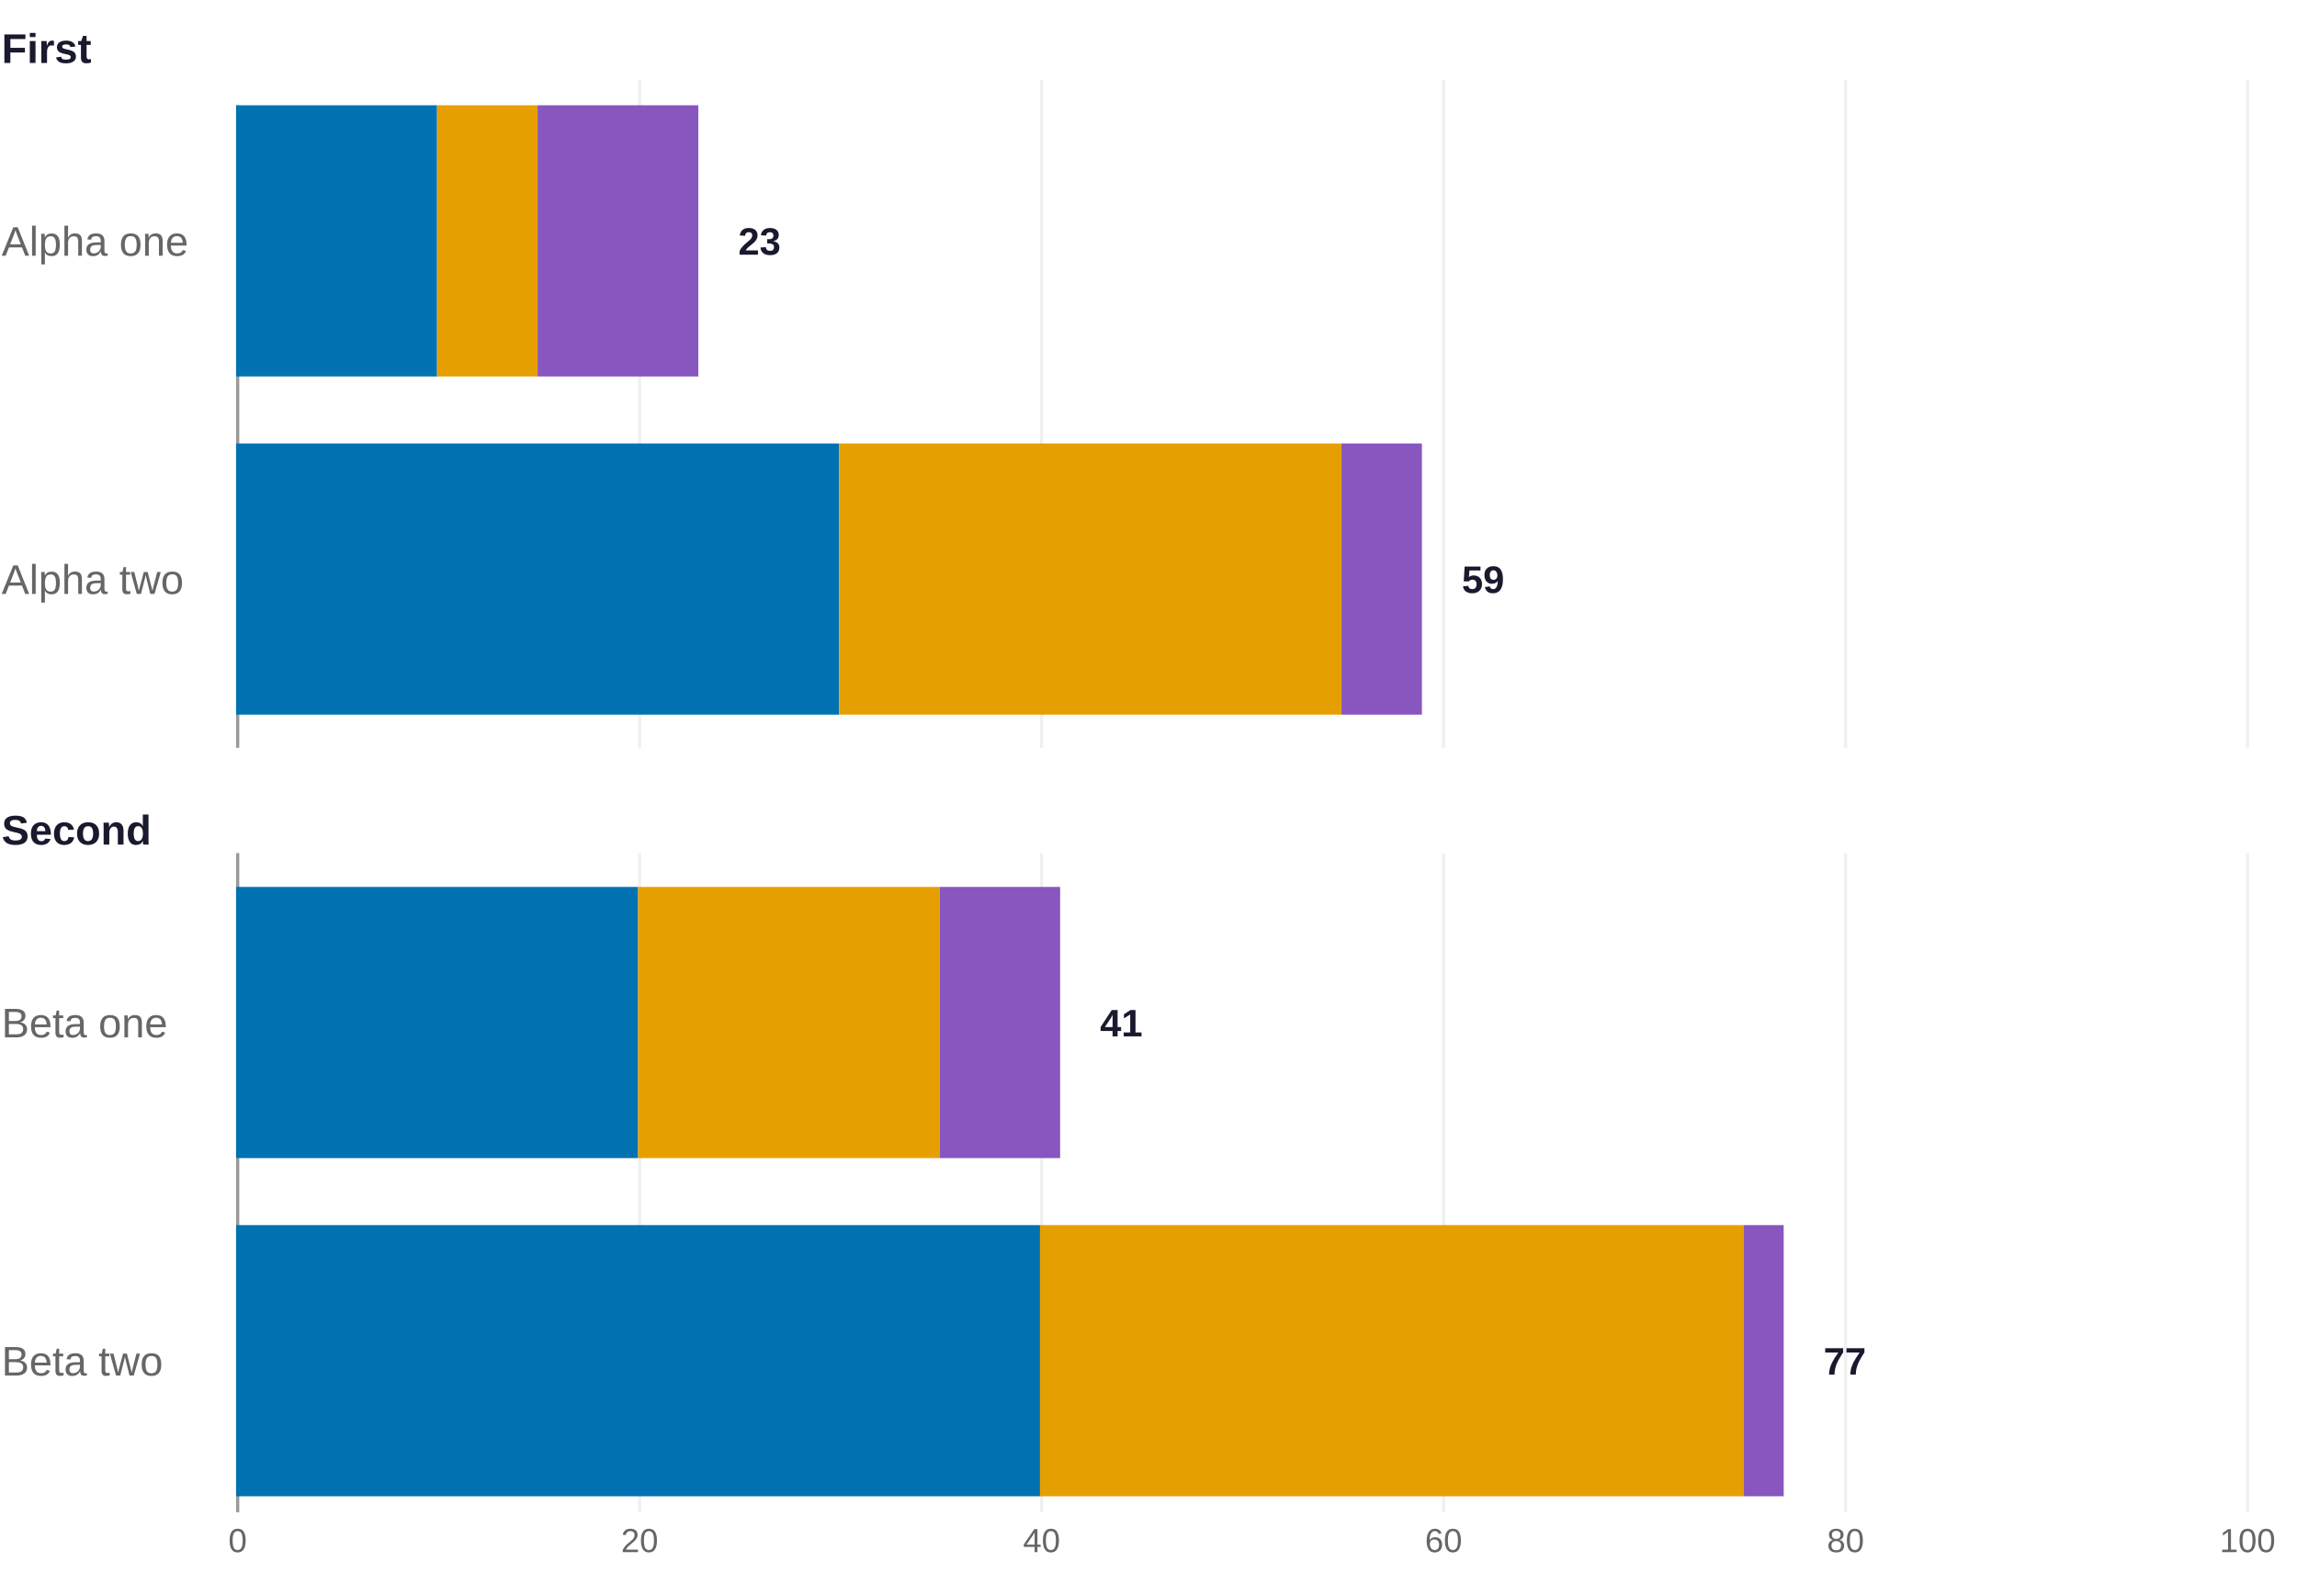
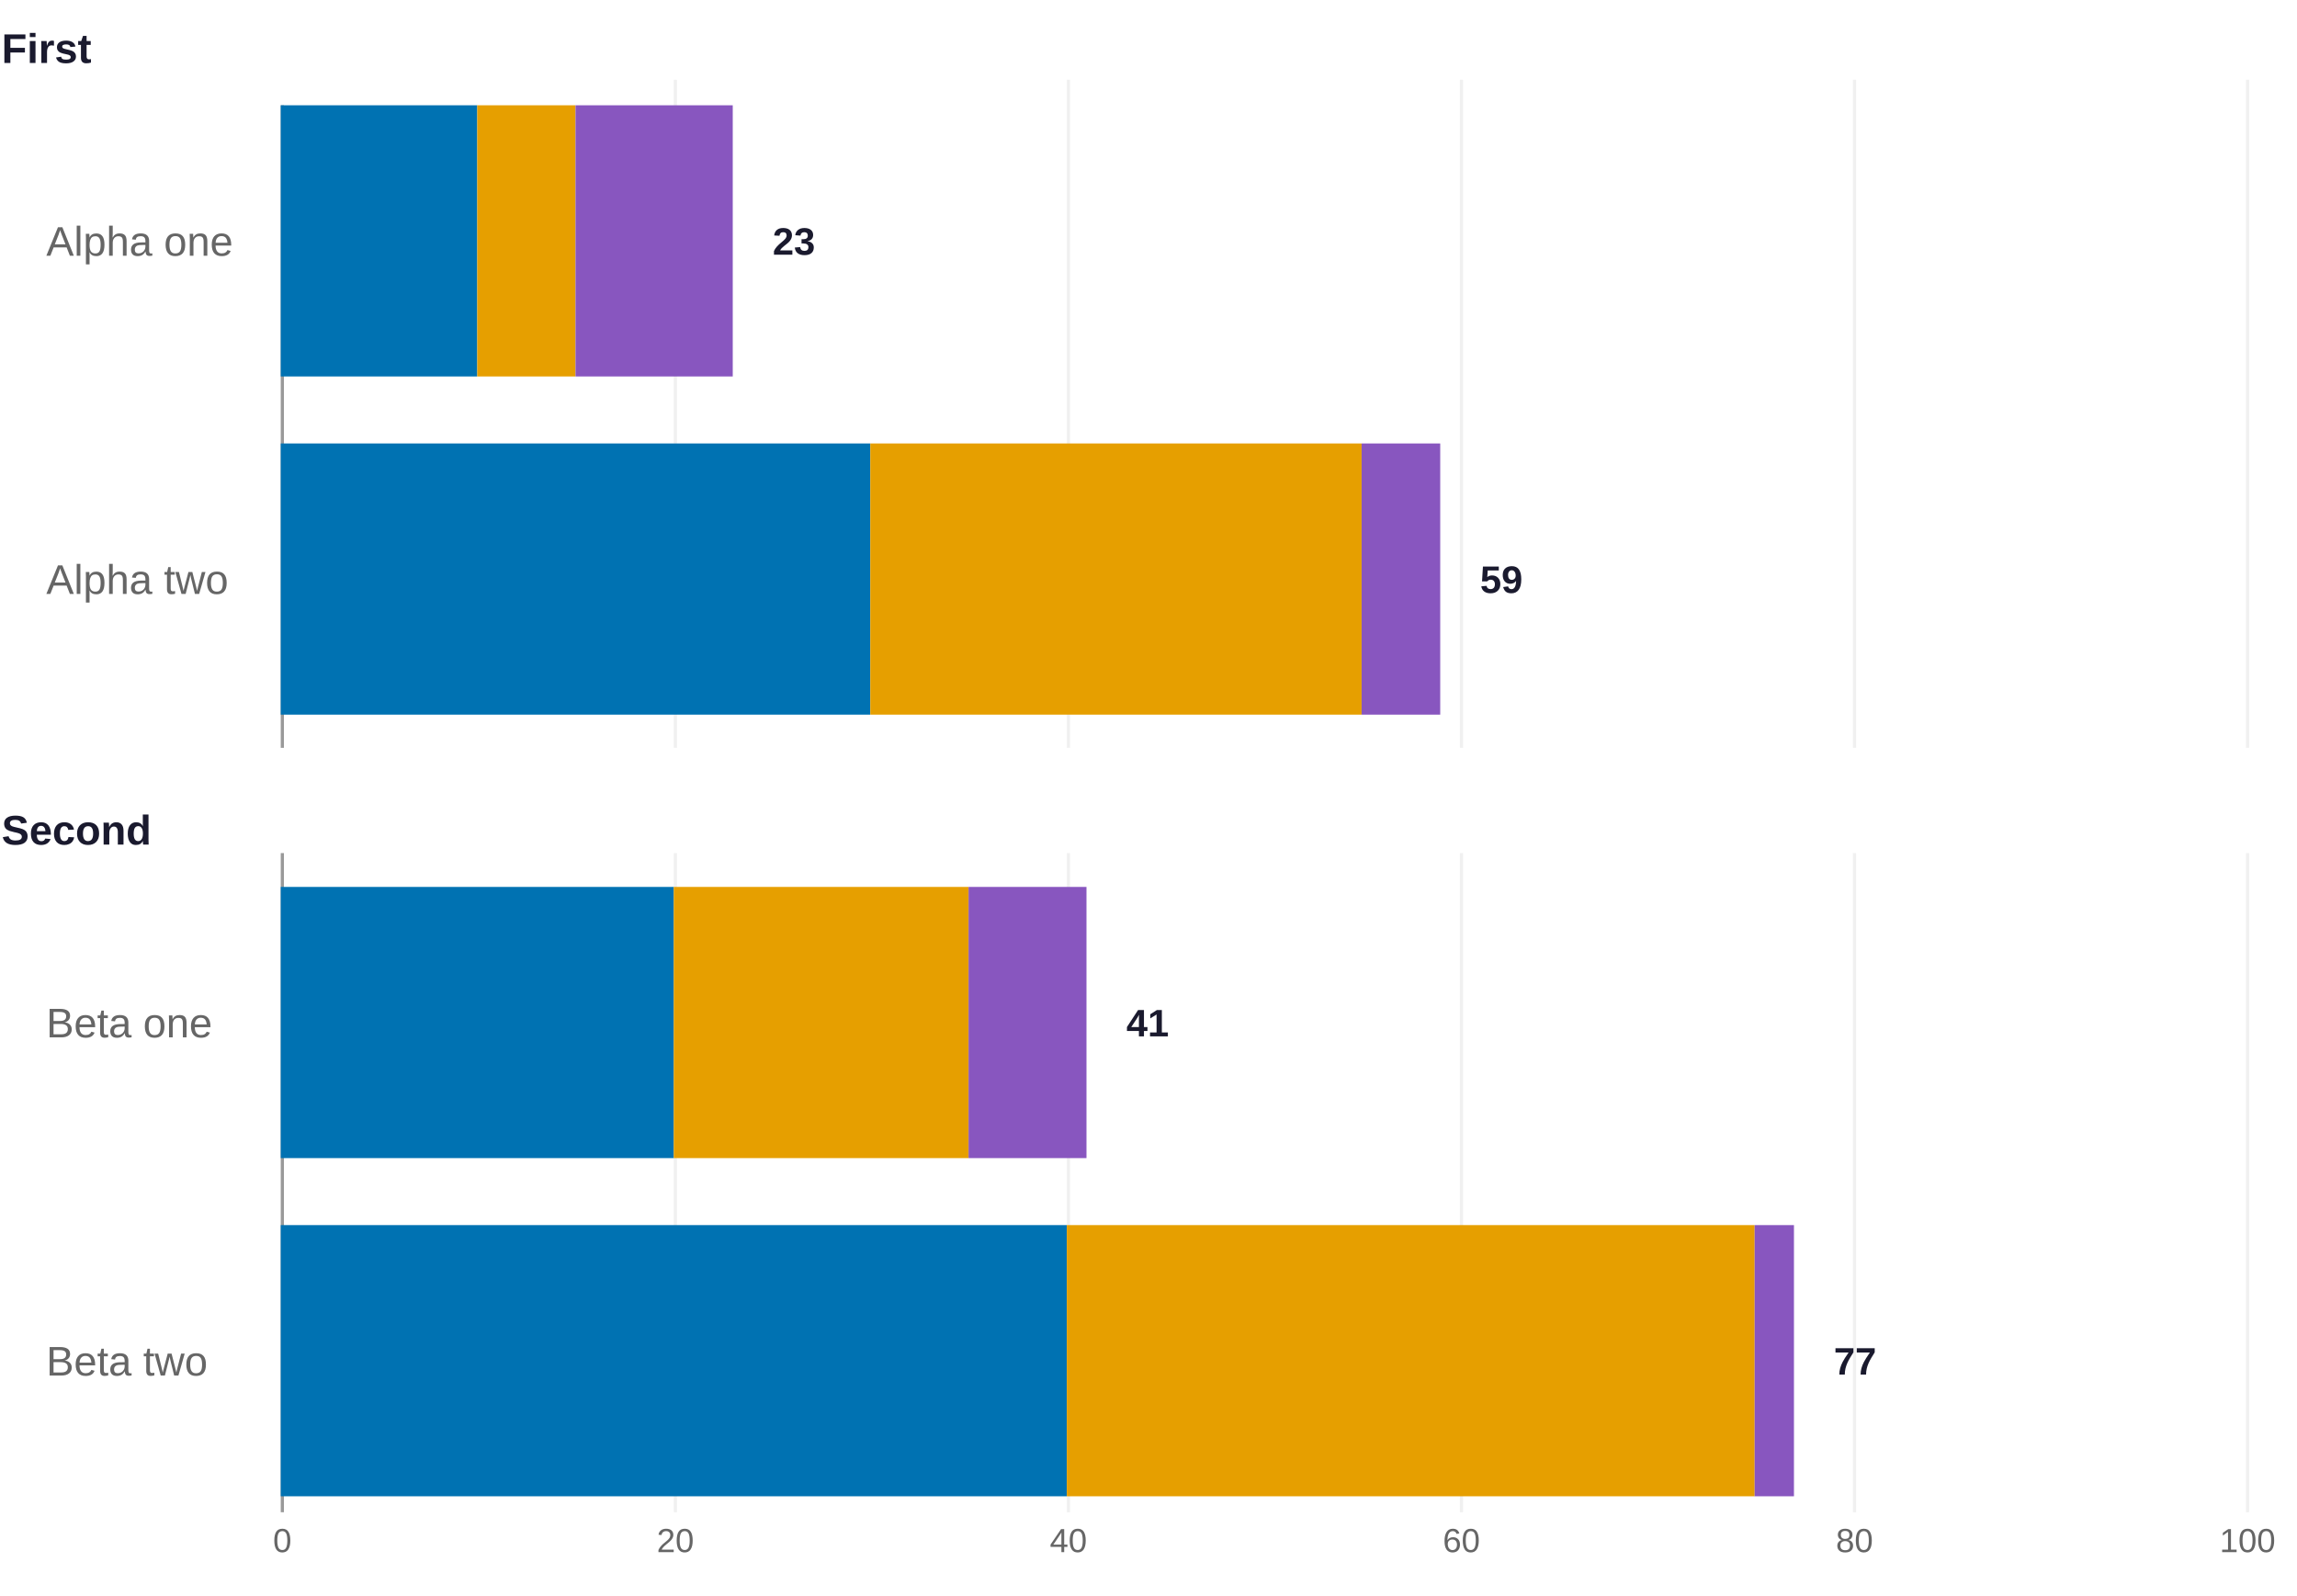
- <svg class="tblchart" fill="currentColor" font-family="system-ui, sans-serif" font-size="10" text-anchor="middle" width="720" height="500" viewBox="0 0 720 500" style="background: transparent; color: rgb(74, 74, 74); font-family: Figtree, &quot;Source Sans 3&quot;, system-ui, -apple-system, &quot;Segoe UI&quot;, Arial, sans-serif; font-size: 10.5px; overflow: visible;" data-margin-left="74" data-margin-right="16" data-margin-top="33" data-margin-bottom="26">
+ <svg class="tblchart" fill="currentColor" font-family="system-ui, sans-serif" font-size="10" text-anchor="middle" width="720" height="500" viewBox="0 0 720 500" style="background: transparent; color: rgb(74, 74, 74); font-family: Figtree, &quot;Source Sans 3&quot;, system-ui, -apple-system, &quot;Segoe UI&quot;, Arial, sans-serif; font-size: 10.5px; overflow: visible;" data-margin-left="88" data-margin-right="16" data-margin-top="33" data-margin-bottom="26">
  <style>:where(.tblchart) {
  --plot-background: white;
  display: block;
  height: auto;
  height: intrinsic;
  max-width: 100%;
}
:where(.tblchart text),
:where(.tblchart tspan) {
  white-space: pre;
}</style>
  <g aria-label="rule" transform="translate(0.5,0)">
    <g class="tbl-gridline" stroke="#F0F0F0" transform="translate(0,0)">
-       <line x1="200" x2="200" y1="25" y2="234.4" />
-       <line x1="200" x2="200" y1="267.4" y2="474" />
-       <line x1="326" x2="326" y1="25" y2="234.4" />
-       <line x1="326" x2="326" y1="267.4" y2="474" />
-       <line x1="452" x2="452" y1="25" y2="234.4" />
-       <line x1="452" x2="452" y1="267.4" y2="474" />
-       <line x1="578" x2="578" y1="25" y2="234.4" />
-       <line x1="578" x2="578" y1="267.4" y2="474" />
+       <line x1="211.2" x2="211.2" y1="25" y2="234.4" />
+       <line x1="211.2" x2="211.2" y1="267.4" y2="474" />
+       <line x1="334.4" x2="334.4" y1="25" y2="234.4" />
+       <line x1="334.4" x2="334.4" y1="267.4" y2="474" />
+       <line x1="457.6" x2="457.6" y1="25" y2="234.4" />
+       <line x1="457.6" x2="457.6" y1="267.4" y2="474" />
+       <line x1="580.8" x2="580.8" y1="25" y2="234.4" />
+       <line x1="580.8" x2="580.8" y1="267.4" y2="474" />
      <line x1="704" x2="704" y1="25" y2="234.4" />
      <line x1="704" x2="704" y1="267.4" y2="474" />
    </g>
  </g>
  <g aria-label="text" transform="translate(0.5,12.5)">
    <g class="tbl-x-tick-label" fill="#666666" font-size="10.5" font-weight="500" transform="translate(0,356)">
-       <text transform="translate(74,118)">0</text>
-       <text transform="translate(200,118)">20</text>
-       <text transform="translate(326,118)">40</text>
-       <text transform="translate(452,118)">60</text>
-       <text transform="translate(578,118)">80</text>
+       <text transform="translate(88,118)">0</text>
+       <text transform="translate(211.2,118)">20</text>
+       <text transform="translate(334.4,118)">40</text>
+       <text transform="translate(457.6,118)">60</text>
+       <text transform="translate(580.8,118)">80</text>
      <text transform="translate(704,118)">100</text>
    </g>
  </g>
  <g aria-label="text" transform="translate(-73.5,0.5)">
    <g class="tbl-cat-label" fill="#666666" text-anchor="start" font-size="13" font-weight="500" transform="translate(0,0)">
-       <text y="0.32em" transform="translate(74,75.5)" data-category="Alpha one">Alpha one</text>
+       <text y="0.32em" transform="translate(88,75.5)" data-category="Alpha one">Alpha one</text>
    </g>
    <g class="tbl-cat-label" fill="#666666" text-anchor="start" font-size="13" font-weight="500" transform="translate(0,106)">
-       <text y="0.32em" transform="translate(74,75.5)" data-category="Alpha two">Alpha two</text>
+       <text y="0.32em" transform="translate(88,75.5)" data-category="Alpha two">Alpha two</text>
    </g>
    <g class="tbl-cat-label" fill="#666666" text-anchor="start" font-size="13" font-weight="500" transform="translate(0,245)">
-       <text y="0.32em" transform="translate(74,75.5)" data-category="Beta one">Beta one</text>
+       <text y="0.32em" transform="translate(88,75.5)" data-category="Beta one">Beta one</text>
    </g>
    <g class="tbl-cat-label" fill="#666666" text-anchor="start" font-size="13" font-weight="500" transform="translate(0,351)">
-       <text y="0.32em" transform="translate(74,75.5)" data-category="Beta two">Beta two</text>
+       <text y="0.32em" transform="translate(88,75.5)" data-category="Beta two">Beta two</text>
    </g>
  </g>
-   <g aria-label="text" transform="translate(-73.5,-22.5)">
+   <g aria-label="text" transform="translate(-87.5,-22.5)">
    <g fill="#1A1A2E" text-anchor="start" font-size="13" font-weight="700" transform="translate(0,245)">
-       <text y="0.71em" transform="translate(74,33)">Second</text>
+       <text y="0.71em" transform="translate(88,33)">Second</text>
    </g>
  </g>
-   <g aria-label="text" transform="translate(-73.5,-22.5)">
+   <g aria-label="text" transform="translate(-87.5,-22.5)">
    <g fill="#1A1A2E" text-anchor="start" font-size="13" font-weight="700" transform="translate(0,0)">
-       <text y="0.71em" transform="translate(74,33)">First</text>
+       <text y="0.71em" transform="translate(88,33)">First</text>
    </g>
  </g>
  <g aria-label="rule" transform="translate(0.5,0)">
    <g class="tbl-zero-baseline" stroke="#999999" transform="translate(0,0)">
-       <line x1="74" x2="74" y1="33" y2="234.4" />
-       <line x1="74" x2="74" y1="267.4" y2="474" />
+       <line x1="88" x2="88" y1="33" y2="234.4" />
+       <line x1="88" x2="88" y1="267.4" y2="474" />
    </g>
  </g>
  <g aria-label="bar">
    <g transform="translate(0,0)">
-       <rect x="74" width="63" y="33" height="85" fill="#0072B2" data-series="Income" />
-       <rect x="137" width="31.5" y="33" height="85" fill="#E69F00" data-series="Gains" />
-       <rect x="168.5" width="50.4" y="33" height="85" fill="#8856BF" data-series="Corporate" />
+       <rect x="88" width="61.6" y="33" height="85" fill="#0072B2" data-series="Income" />
+       <rect x="149.6" width="30.8" y="33" height="85" fill="#E69F00" data-series="Gains" />
+       <rect x="180.4" width="49.28" y="33" height="85" fill="#8856BF" data-series="Corporate" />
    </g>
    <g transform="translate(0,106)">
-       <rect x="74" width="189" y="33" height="85" fill="#0072B2" data-series="Income" />
-       <rect x="263" width="157.5" y="33" height="85" fill="#E69F00" data-series="Gains" />
-       <rect x="420.5" width="25.2" y="33" height="85" fill="#8856BF" data-series="Corporate" />
+       <rect x="88" width="184.8" y="33" height="85" fill="#0072B2" data-series="Income" />
+       <rect x="272.8" width="154" y="33" height="85" fill="#E69F00" data-series="Gains" />
+       <rect x="426.8" width="24.64" y="33" height="85" fill="#8856BF" data-series="Corporate" />
    </g>
    <g transform="translate(0,245)">
-       <rect x="74" width="126" y="33" height="85" fill="#0072B2" data-series="Income" />
-       <rect x="200" width="94.5" y="33" height="85" fill="#E69F00" data-series="Gains" />
-       <rect x="294.5" width="37.8" y="33" height="85" fill="#8856BF" data-series="Corporate" />
+       <rect x="88" width="123.2" y="33" height="85" fill="#0072B2" data-series="Income" />
+       <rect x="211.2" width="92.4" y="33" height="85" fill="#E69F00" data-series="Gains" />
+       <rect x="303.6" width="36.96" y="33" height="85" fill="#8856BF" data-series="Corporate" />
    </g>
    <g transform="translate(0,351)">
-       <rect x="74" width="252" y="33" height="85" fill="#0072B2" data-series="Income" />
-       <rect x="326" width="220.5" y="33" height="85" fill="#E69F00" data-series="Gains" />
-       <rect x="546.5" width="12.6" y="33" height="85" fill="#8856BF" data-series="Corporate" />
+       <rect x="88" width="246.4" y="33" height="85" fill="#0072B2" data-series="Income" />
+       <rect x="334.4" width="215.6" y="33" height="85" fill="#E69F00" data-series="Gains" />
+       <rect x="550" width="12.32" y="33" height="85" fill="#8856BF" data-series="Corporate" />
    </g>
  </g>
  <g aria-label="text" transform="translate(12.5,43)">
    <g fill="#1A1A2E" text-anchor="start" font-size="12" font-weight="700" transform="translate(0,0)">
-       <text y="0.32em" transform="translate(218.9,33)">23</text>
+       <text y="0.32em" transform="translate(229.68,33)">23</text>
    </g>
    <g fill="#1A1A2E" text-anchor="start" font-size="12" font-weight="700" transform="translate(0,106)">
-       <text y="0.32em" transform="translate(445.7,33)">59</text>
+       <text y="0.32em" transform="translate(451.44,33)">59</text>
    </g>
    <g fill="#1A1A2E" text-anchor="start" font-size="12" font-weight="700" transform="translate(0,245)">
-       <text y="0.32em" transform="translate(332.3,33)">41</text>
+       <text y="0.32em" transform="translate(340.56,33)">41</text>
    </g>
    <g fill="#1A1A2E" text-anchor="start" font-size="12" font-weight="700" transform="translate(0,351)">
-       <text y="0.32em" transform="translate(559.1,33)">77</text>
+       <text y="0.32em" transform="translate(562.32,33)">77</text>
    </g>
  </g>
</svg>
